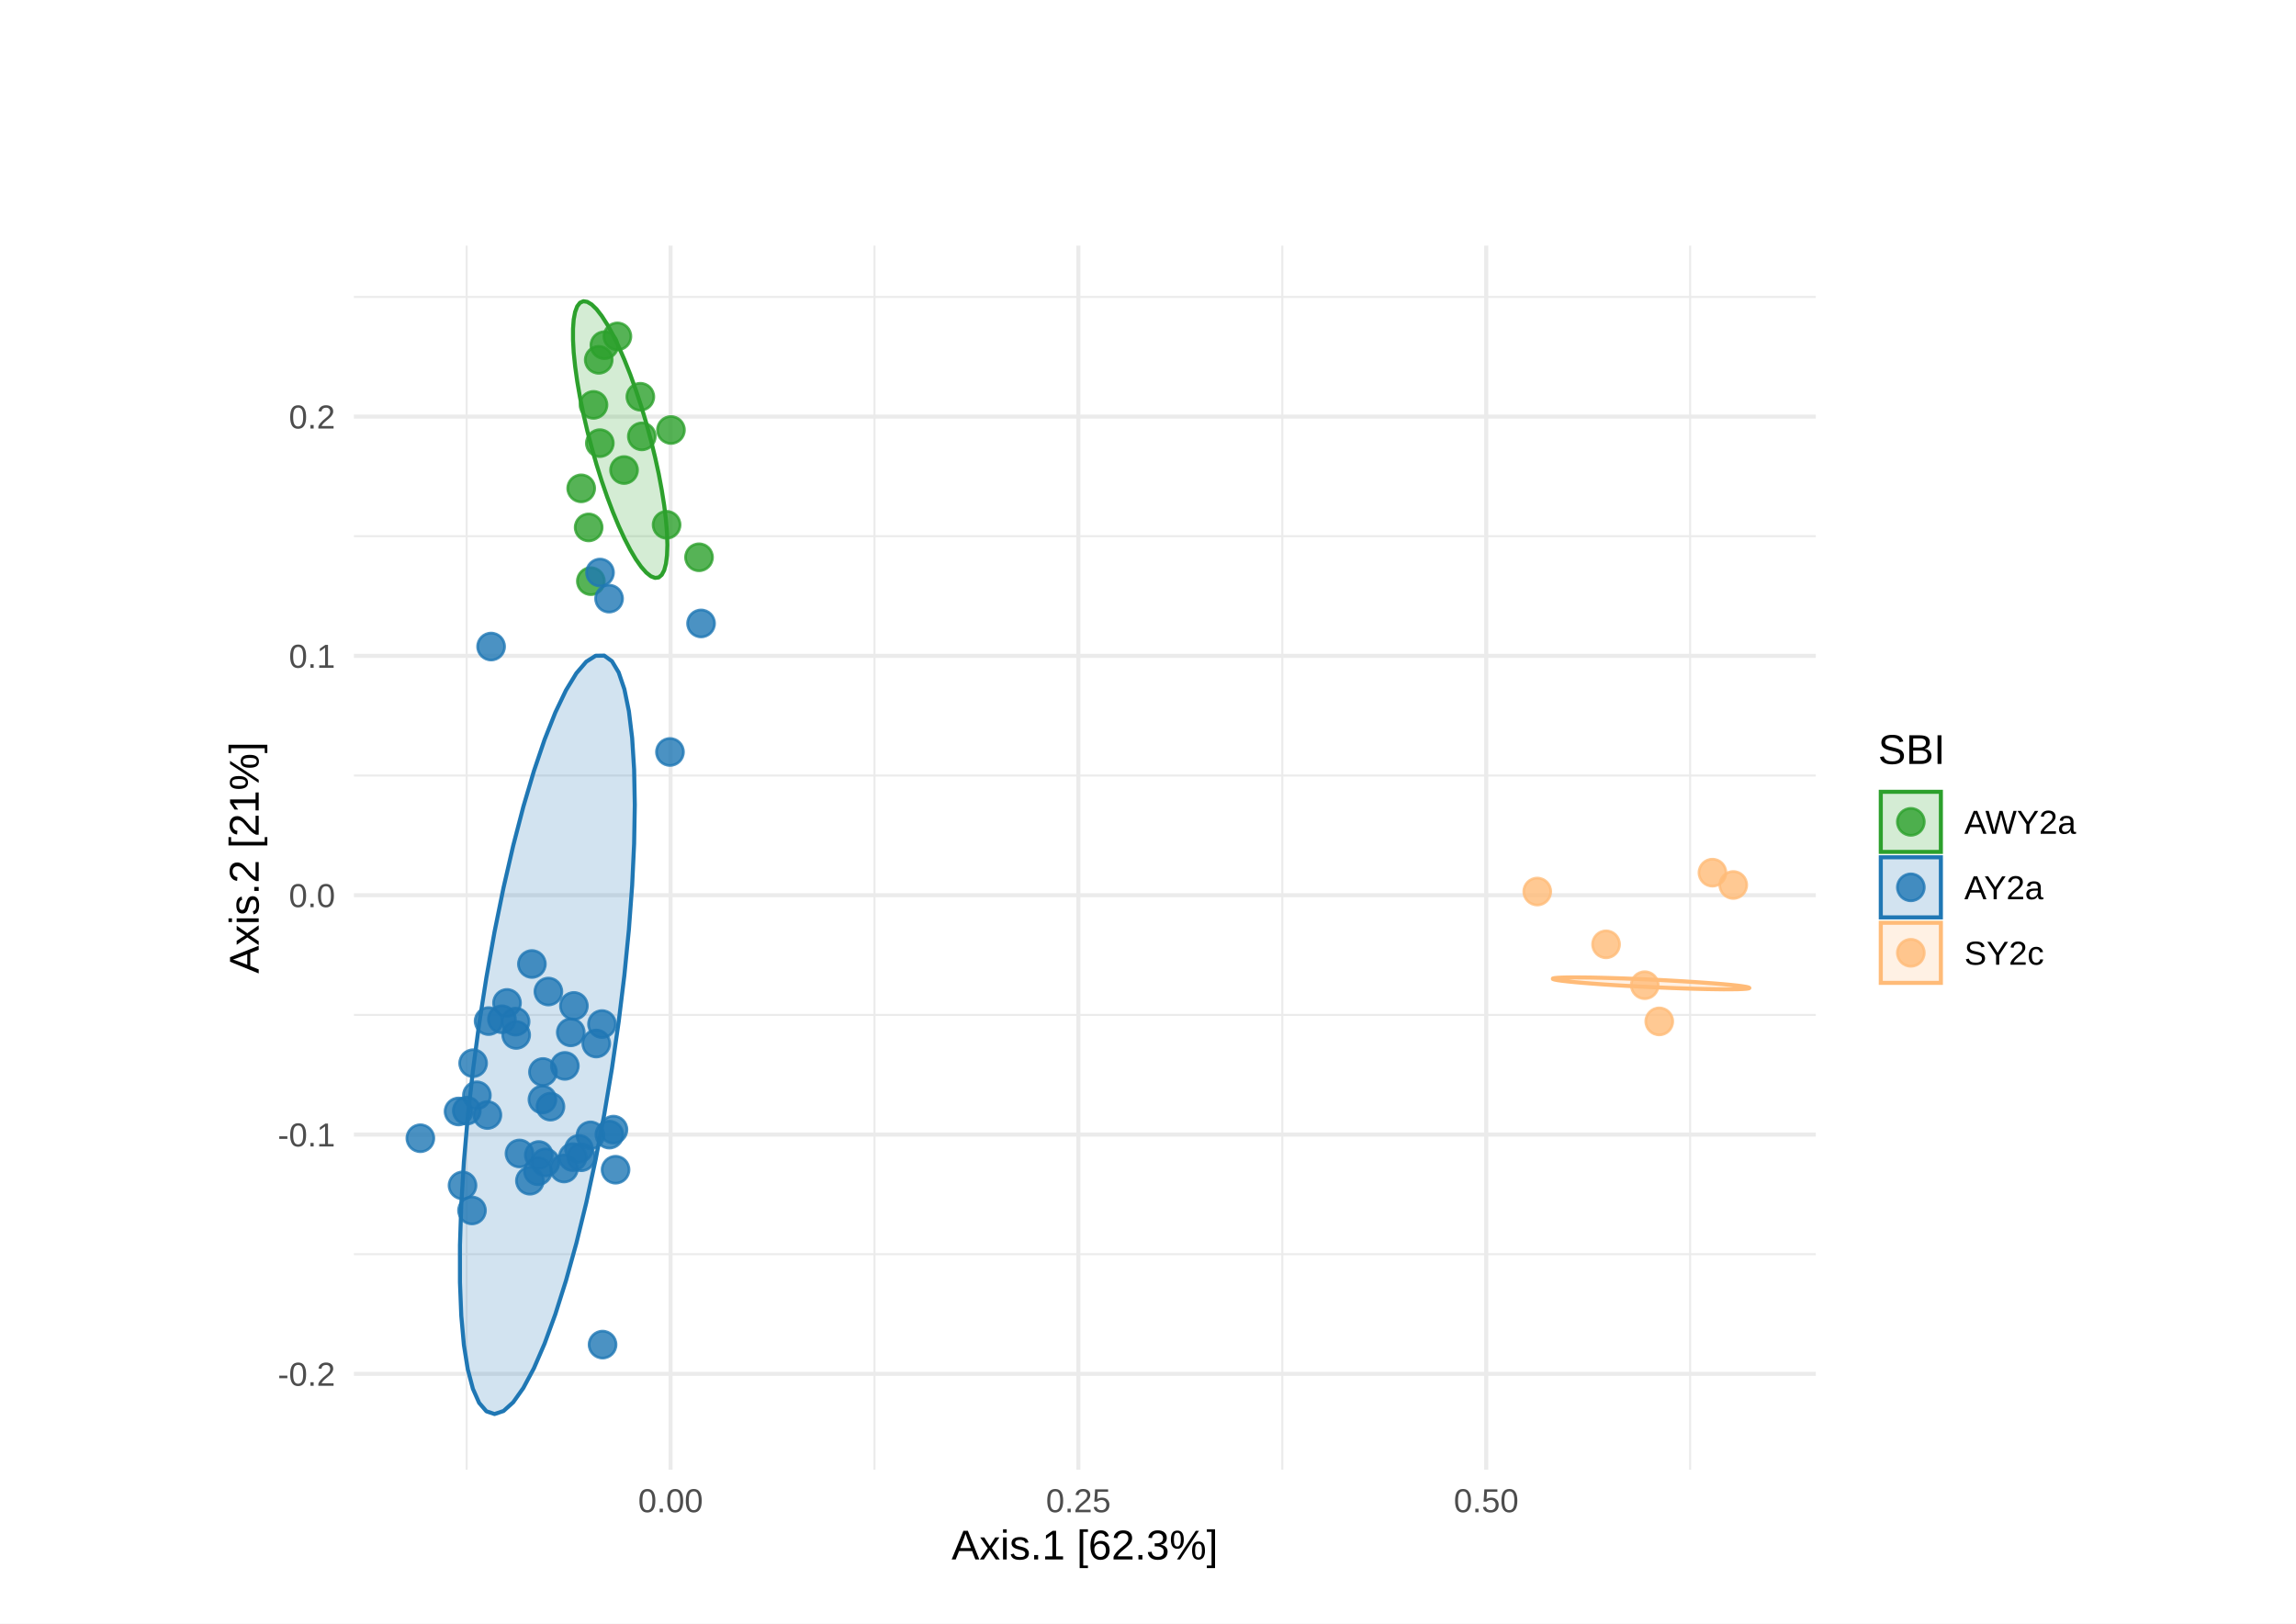
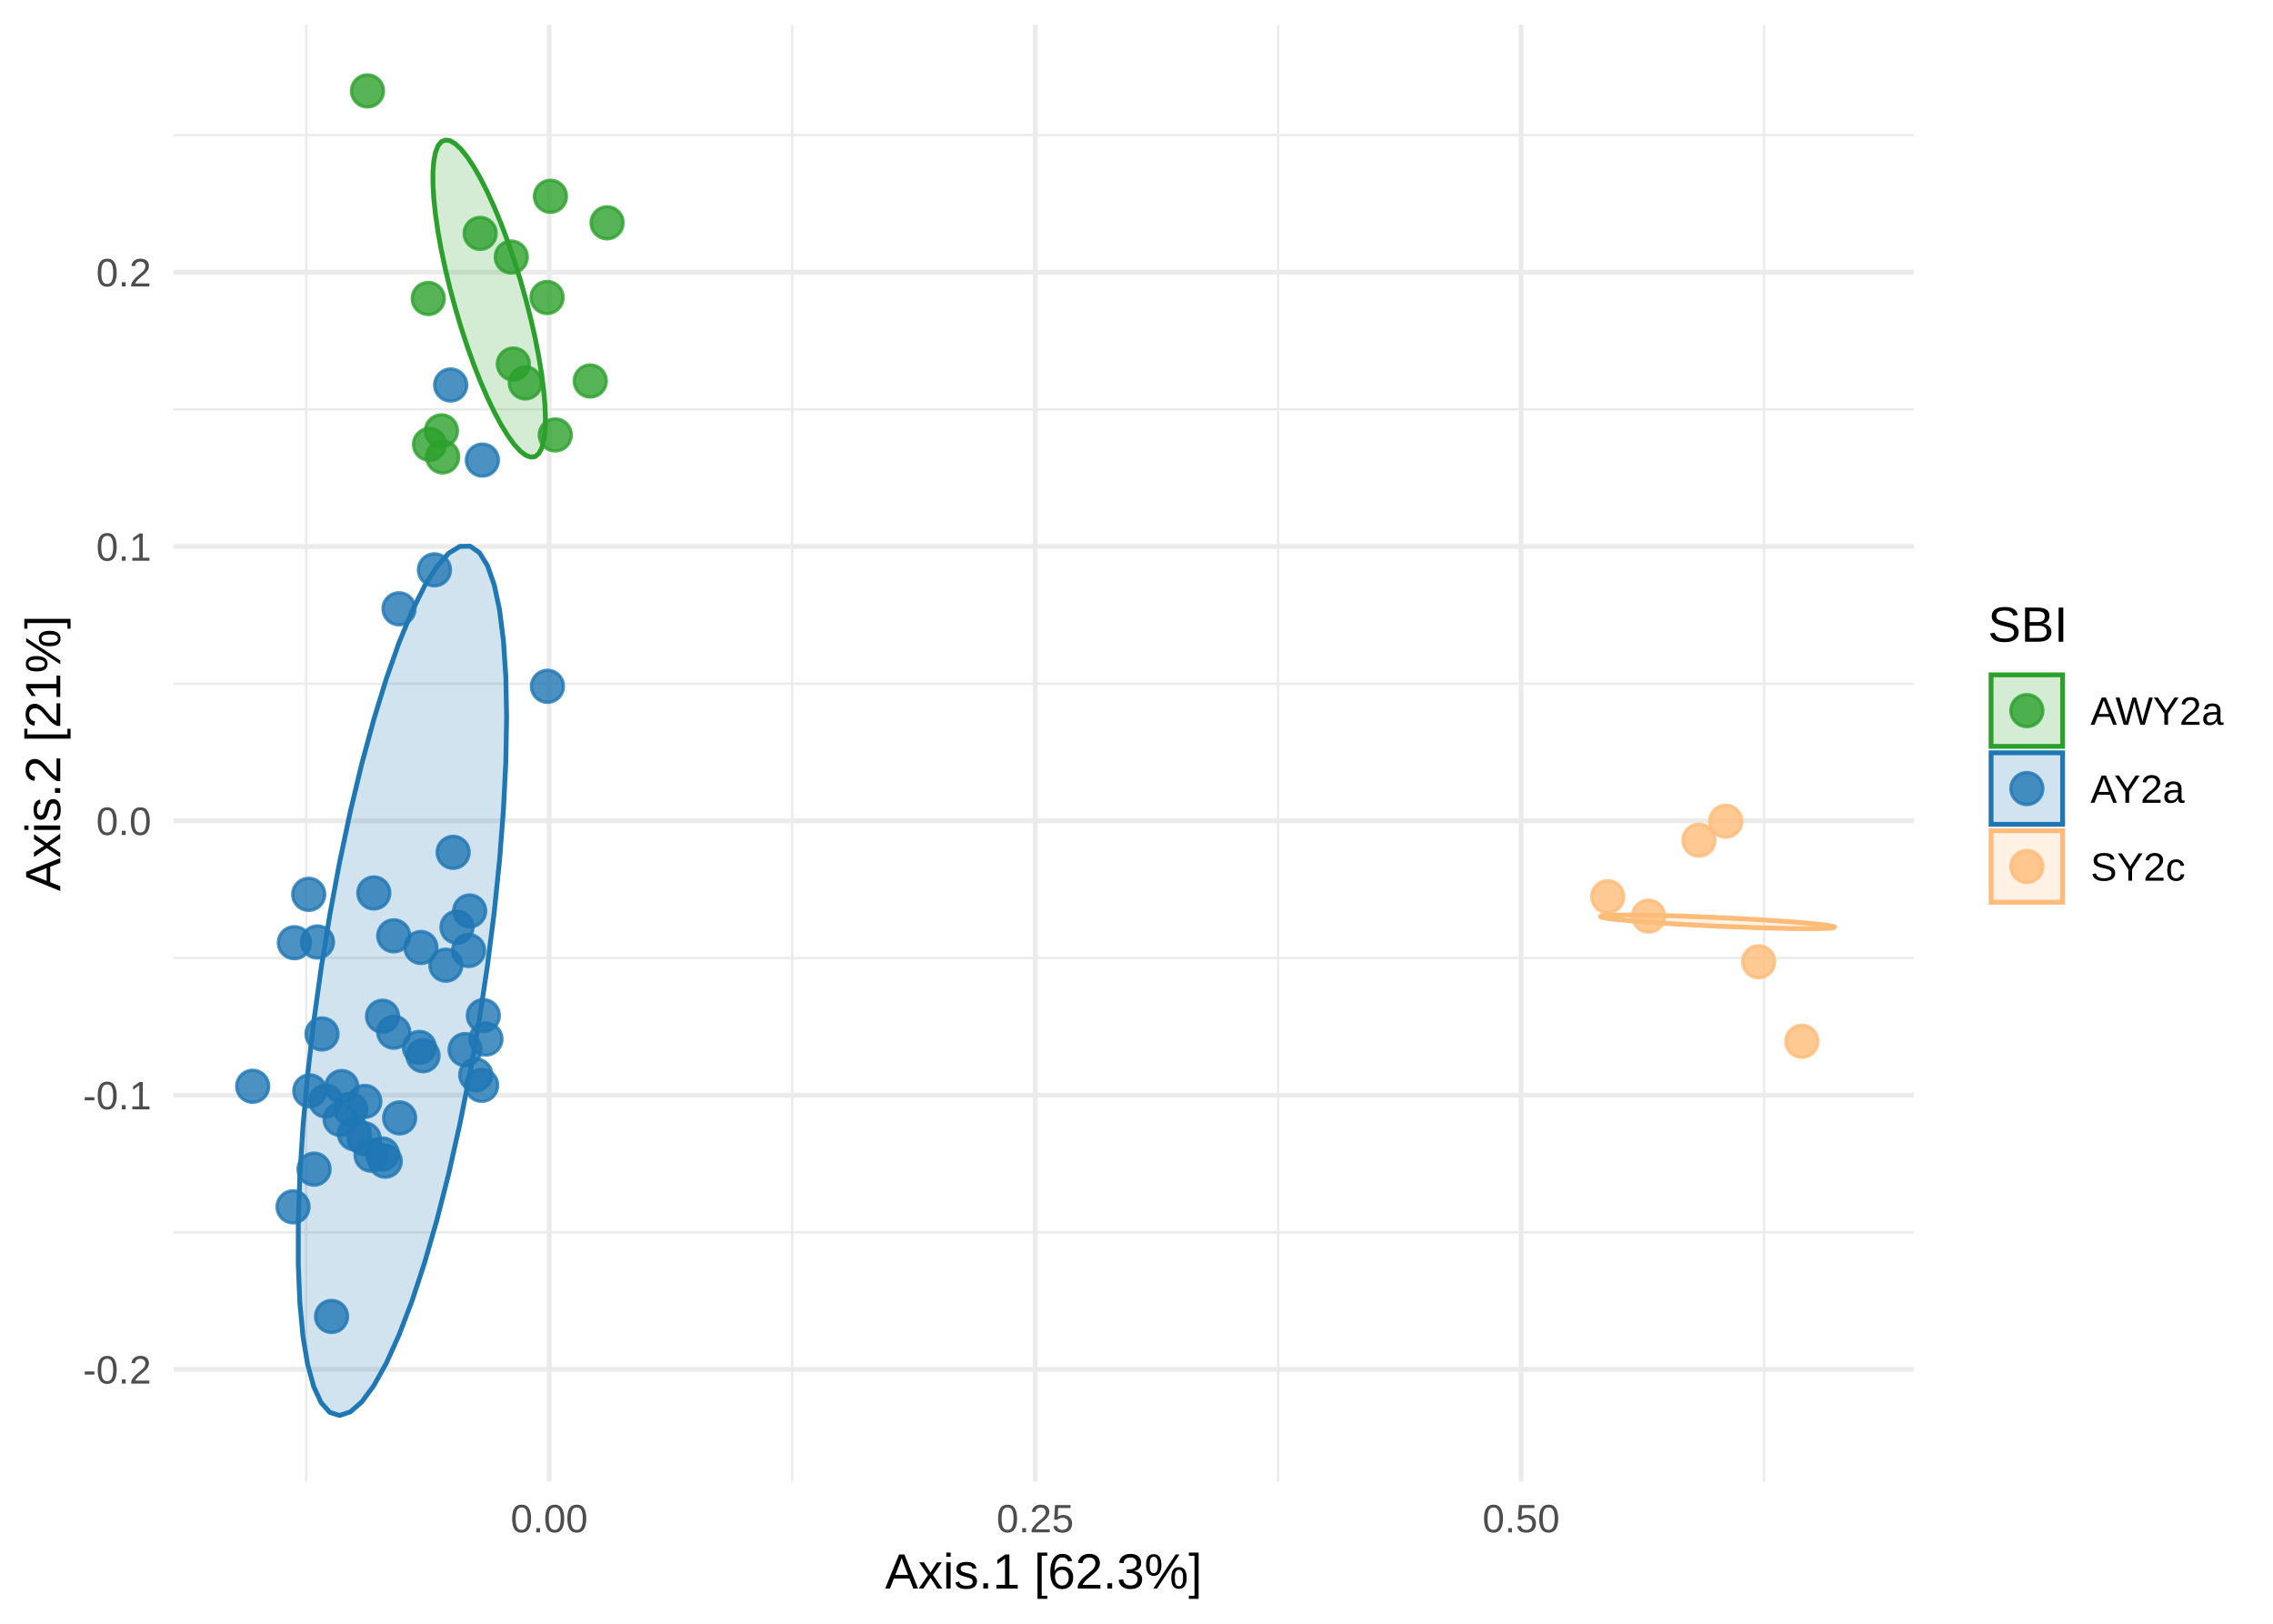
- <svg xmlns="http://www.w3.org/2000/svg" width="297mm" height="210mm" viewBox="0 0 841.89 595.276" version="1.1" id="svg232">
-   <defs id="defs236" />
-   <g class="svglite" id="g230">
-     <defs id="defs4">
-       <style type="text/css" id="style2">
+ <svg xmlns="http://www.w3.org/2000/svg" width="504.00pt" height="360.00pt" viewBox="0 0 504.00 360.00">
+   <g class="svglite">
+     <defs>
+       <style type="text/css">
    .svglite line, .svglite polyline, .svglite polygon, .svglite path, .svglite rect, .svglite circle {
      fill: none;
      stroke: #000000;
      stroke-linecap: round;
      stroke-linejoin: round;
      stroke-miterlimit: 10.00;
    }
    .svglite text {
      white-space: pre;
    }
    .svglite g.glyphgroup path {
      fill: inherit;
      stroke: none;
    }
  </style>
    </defs>
-     <rect width="100%" height="100%" style="fill:#ffffff;stroke:none" id="rect6" x="0" y="0" />
-     <defs id="defs11">
+     <rect width="100%" height="100%" style="stroke: none; fill: #FFFFFF;" />
+     <defs>
      <clipPath id="cpMC4wMHw1MDQuMDB8MC4wMHwzNjAuMDA=">
-         <rect x="0" y="0" width="504" height="360" id="rect8" />
+         <rect x="0.00" y="0.00" width="504.00" height="360.00" />
      </clipPath>
    </defs>
-     <g clip-path="url(#cpMC4wMHw1MDQuMDB8MC4wMHwzNjAuMDA=)" id="g15" transform="matrix(1.389264,0,0,1.389264,76.29574,82.42664)">
-       <rect x="0" y="0" width="504" height="360" style="fill:#ffffff;stroke:none;stroke-width:1.07" id="rect13" />
+     <g clip-path="url(#cpMC4wMHw1MDQuMDB8MC4wMHwzNjAuMDA=)">
+       <rect x="0.00" y="0.00" width="504.00" height="360.00" style="stroke-width: 1.07; stroke: none; fill: #FFFFFF;" />
    </g>
-     <defs id="defs20">
+     <defs>
      <clipPath id="cpMzguNDl8NDI0LjM0fDUuNDh8MzI4LjUw">
-         <rect x="38.49" y="5.48" width="385.86" height="323.02" id="rect17" />
+         <rect x="38.49" y="5.48" width="385.86" height="323.02" />
      </clipPath>
    </defs>
-     <g clip-path="url(#cpMzguNDl8NDI0LjM0fDUuNDh8MzI4LjUw)" id="g186" transform="matrix(1.389264,0,0,1.389264,76.29574,82.42664)">
-       <polyline points="38.49,271.64 424.34,271.64 " style="stroke:#ebebeb;stroke-width:0.53;stroke-linecap:butt" id="polyline22" />
-       <polyline points="38.49,208.49 424.34,208.49 " style="stroke:#ebebeb;stroke-width:0.53;stroke-linecap:butt" id="polyline24" />
-       <polyline points="38.49,145.33 424.34,145.33 " style="stroke:#ebebeb;stroke-width:0.53;stroke-linecap:butt" id="polyline26" />
-       <polyline points="38.49,82.18 424.34,82.18 " style="stroke:#ebebeb;stroke-width:0.53;stroke-linecap:butt" id="polyline28" />
-       <polyline points="38.49,19.02 424.34,19.02 " style="stroke:#ebebeb;stroke-width:0.53;stroke-linecap:butt" id="polyline30" />
-       <polyline points="68.25,328.50 68.25,5.48 " style="stroke:#ebebeb;stroke-width:0.53;stroke-linecap:butt" id="polyline32" />
-       <polyline points="175.89,328.50 175.89,5.48 " style="stroke:#ebebeb;stroke-width:0.53;stroke-linecap:butt" id="polyline34" />
-       <polyline points="283.53,328.50 283.53,5.48 " style="stroke:#ebebeb;stroke-width:0.53;stroke-linecap:butt" id="polyline36" />
-       <polyline points="391.17,328.50 391.17,5.48 " style="stroke:#ebebeb;stroke-width:0.53;stroke-linecap:butt" id="polyline38" />
-       <polyline points="38.49,303.22 424.34,303.22 " style="stroke:#ebebeb;stroke-width:1.07;stroke-linecap:butt" id="polyline40" />
-       <polyline points="38.49,240.07 424.34,240.07 " style="stroke:#ebebeb;stroke-width:1.07;stroke-linecap:butt" id="polyline42" />
-       <polyline points="38.49,176.91 424.34,176.91 " style="stroke:#ebebeb;stroke-width:1.07;stroke-linecap:butt" id="polyline44" />
-       <polyline points="38.49,113.75 424.34,113.75 " style="stroke:#ebebeb;stroke-width:1.07;stroke-linecap:butt" id="polyline46" />
-       <polyline points="38.49,50.60 424.34,50.60 " style="stroke:#ebebeb;stroke-width:1.07;stroke-linecap:butt" id="polyline48" />
-       <polyline points="122.07,328.50 122.07,5.48 " style="stroke:#ebebeb;stroke-width:1.07;stroke-linecap:butt" id="polyline50" />
-       <polyline points="229.71,328.50 229.71,5.48 " style="stroke:#ebebeb;stroke-width:1.07;stroke-linecap:butt" id="polyline52" />
-       <polyline points="337.35,328.50 337.35,5.48 " style="stroke:#ebebeb;stroke-width:1.07;stroke-linecap:butt" id="polyline54" />
-       <circle cx="121.02" cy="79.16" r="3.56" style="fill:#2ca02c;fill-opacity:0.8;stroke:#2ca02c;stroke-width:0.71;stroke-opacity:0.8" id="circle56" />
-       <circle cx="78.9" cy="205.33" r="3.56" style="fill:#1f77b4;fill-opacity:0.8;stroke:#1f77b4;stroke-width:0.71;stroke-opacity:0.8" id="circle58" />
-       <circle cx="68.29" cy="233.76" r="3.56" style="fill:#1f77b4;fill-opacity:0.8;stroke:#1f77b4;stroke-width:0.71;stroke-opacity:0.8" id="circle60" />
-       <circle cx="93.95" cy="249.03" r="3.56" style="fill:#1f77b4;fill-opacity:0.8;stroke:#1f77b4;stroke-width:0.71;stroke-opacity:0.8" id="circle62" />
-       <circle cx="85.47" cy="195.06" r="3.56" style="fill:#1f77b4;fill-opacity:0.8;stroke:#1f77b4;stroke-width:0.71;stroke-opacity:0.8" id="circle64" />
-       <circle cx="89.05" cy="247.43" r="3.56" style="fill:#1f77b4;fill-opacity:0.8;stroke:#1f77b4;stroke-width:0.71;stroke-opacity:0.8" id="circle66" />
-       <circle cx="129.58" cy="87.73" r="3.56" style="fill:#2ca02c;fill-opacity:0.8;stroke:#2ca02c;stroke-width:0.71;stroke-opacity:0.8" id="circle68" />
-       <circle cx="81.17" cy="210.27" r="3.56" style="fill:#1f77b4;fill-opacity:0.8;stroke:#1f77b4;stroke-width:0.71;stroke-opacity:0.8" id="circle70" />
-       <circle cx="82.19" cy="245.06" r="3.56" style="fill:#1f77b4;fill-opacity:0.8;stroke:#1f77b4;stroke-width:0.71;stroke-opacity:0.8" id="circle72" />
-       <circle cx="94.17" cy="221.95" r="3.56" style="fill:#1f77b4;fill-opacity:0.8;stroke:#1f77b4;stroke-width:0.71;stroke-opacity:0.8" id="circle74" />
-       <circle cx="114.09" cy="45.37" r="3.56" style="fill:#2ca02c;fill-opacity:0.8;stroke:#2ca02c;stroke-width:0.71;stroke-opacity:0.8" id="circle76" />
-       <circle cx="103.11" cy="35.63" r="3.56" style="fill:#2ca02c;fill-opacity:0.8;stroke:#2ca02c;stroke-width:0.71;stroke-opacity:0.8" id="circle78" />
-       <circle cx="109.79" cy="64.71" r="3.56" style="fill:#2ca02c;fill-opacity:0.8;stroke:#2ca02c;stroke-width:0.71;stroke-opacity:0.8" id="circle80" />
-       <circle cx="104.6" cy="31.76" r="3.56" style="fill:#2ca02c;fill-opacity:0.8;stroke:#2ca02c;stroke-width:0.71;stroke-opacity:0.8" id="circle82" />
-       <circle cx="103.4" cy="57.61" r="3.56" style="fill:#2ca02c;fill-opacity:0.8;stroke:#2ca02c;stroke-width:0.71;stroke-opacity:0.8" id="circle84" />
-       <circle cx="101.73" cy="47.51" r="3.56" style="fill:#2ca02c;fill-opacity:0.8;stroke:#2ca02c;stroke-width:0.71;stroke-opacity:0.8" id="circle86" />
-       <circle cx="98.48" cy="69.54" r="3.56" style="fill:#2ca02c;fill-opacity:0.8;stroke:#2ca02c;stroke-width:0.71;stroke-opacity:0.8" id="circle88" />
-       <circle cx="108.04" cy="29.44" r="3.56" style="fill:#2ca02c;fill-opacity:0.8;stroke:#2ca02c;stroke-width:0.71;stroke-opacity:0.8" id="circle90" />
-       <circle cx="73.73" cy="234.92" r="3.56" style="fill:#1f77b4;fill-opacity:0.8;stroke:#1f77b4;stroke-width:0.71;stroke-opacity:0.8" id="circle92" />
-       <circle cx="101.03" cy="94.03" r="3.56" style="fill:#2ca02c;fill-opacity:0.8;stroke:#2ca02c;stroke-width:0.71;stroke-opacity:0.8" id="circle94" />
-       <circle cx="81.32" cy="213.79" r="3.56" style="fill:#1f77b4;fill-opacity:0.8;stroke:#1f77b4;stroke-width:0.71;stroke-opacity:0.8" id="circle96" />
-       <circle cx="100.92" cy="240.28" r="3.56" style="fill:#1f77b4;fill-opacity:0.8;stroke:#1f77b4;stroke-width:0.71;stroke-opacity:0.8" id="circle98" />
-       <circle cx="66.11" cy="233.98" r="3.56" style="fill:#1f77b4;fill-opacity:0.8;stroke:#1f77b4;stroke-width:0.71;stroke-opacity:0.8" id="circle100" />
-       <circle cx="56.03" cy="241.04" r="3.56" style="fill:#1f77b4;fill-opacity:0.8;stroke:#1f77b4;stroke-width:0.71;stroke-opacity:0.8" id="circle102" />
-       <circle cx="97.88" cy="243.83" r="3.56" style="fill:#1f77b4;fill-opacity:0.8;stroke:#1f77b4;stroke-width:0.71;stroke-opacity:0.8" id="circle104" />
-       <circle cx="96.56" cy="206.12" r="3.56" style="fill:#1f77b4;fill-opacity:0.8;stroke:#1f77b4;stroke-width:0.71;stroke-opacity:0.8" id="circle106" />
-       <circle cx="107.55" cy="249.35" r="3.56" style="fill:#1f77b4;fill-opacity:0.8;stroke:#1f77b4;stroke-width:0.71;stroke-opacity:0.8" id="circle108" />
-       <circle cx="102.46" cy="216.05" r="3.56" style="fill:#1f77b4;fill-opacity:0.8;stroke:#1f77b4;stroke-width:0.71;stroke-opacity:0.8" id="circle110" />
-       <circle cx="74.04" cy="210.13" r="3.56" style="fill:#1f77b4;fill-opacity:0.8;stroke:#1f77b4;stroke-width:0.71;stroke-opacity:0.8" id="circle112" />
-       <circle cx="100.45" cy="79.85" r="3.56" style="fill:#2ca02c;fill-opacity:0.8;stroke:#2ca02c;stroke-width:0.71;stroke-opacity:0.8" id="circle114" />
-       <circle cx="95.73" cy="213.1" r="3.56" style="fill:#1f77b4;fill-opacity:0.8;stroke:#1f77b4;stroke-width:0.71;stroke-opacity:0.8" id="circle116" />
-       <circle cx="107" cy="238.77" r="3.56" style="fill:#1f77b4;fill-opacity:0.8;stroke:#1f77b4;stroke-width:0.71;stroke-opacity:0.8" id="circle118" />
-       <circle cx="88.25" cy="230.82" r="3.56" style="fill:#1f77b4;fill-opacity:0.8;stroke:#1f77b4;stroke-width:0.71;stroke-opacity:0.8" id="circle120" />
-       <circle cx="105.92" cy="240.09" r="3.56" style="fill:#1f77b4;fill-opacity:0.8;stroke:#1f77b4;stroke-width:0.71;stroke-opacity:0.8" id="circle122" />
-       <circle cx="96.26" cy="246.02" r="3.56" style="fill:#1f77b4;fill-opacity:0.8;stroke:#1f77b4;stroke-width:0.71;stroke-opacity:0.8" id="circle124" />
-       <circle cx="89.82" cy="202.33" r="3.56" style="fill:#1f77b4;fill-opacity:0.8;stroke:#1f77b4;stroke-width:0.71;stroke-opacity:0.8" id="circle126" />
-       <circle cx="104.12" cy="295.5" r="3.56" style="fill:#1f77b4;fill-opacity:0.8;stroke:#1f77b4;stroke-width:0.71;stroke-opacity:0.8" id="circle128" />
-       <circle cx="122.17" cy="54.14" r="3.56" style="fill:#2ca02c;fill-opacity:0.8;stroke:#2ca02c;stroke-width:0.71;stroke-opacity:0.8" id="circle130" />
-       <circle cx="121.91" cy="139.11" r="3.56" style="fill:#1f77b4;fill-opacity:0.8;stroke:#1f77b4;stroke-width:0.71;stroke-opacity:0.8" id="circle132" />
-       <circle cx="74.7" cy="111.29" r="3.56" style="fill:#1f77b4;fill-opacity:0.8;stroke:#1f77b4;stroke-width:0.71;stroke-opacity:0.8" id="circle134" />
-       <circle cx="130.12" cy="105.19" r="3.56" style="fill:#1f77b4;fill-opacity:0.8;stroke:#1f77b4;stroke-width:0.71;stroke-opacity:0.8" id="circle136" />
-       <circle cx="103.45" cy="91.76" r="3.56" style="fill:#1f77b4;fill-opacity:0.8;stroke:#1f77b4;stroke-width:0.71;stroke-opacity:0.8" id="circle138" />
-       <circle cx="383.02" cy="210.21" r="3.56" style="fill:#ffbb78;fill-opacity:0.8;stroke:#ffbb78;stroke-width:0.71;stroke-opacity:0.8" id="circle140" />
-       <circle cx="105.84" cy="98.64" r="3.56" style="fill:#1f77b4;fill-opacity:0.8;stroke:#1f77b4;stroke-width:0.71;stroke-opacity:0.8" id="circle142" />
-       <circle cx="103.97" cy="210.91" r="3.56" style="fill:#1f77b4;fill-opacity:0.8;stroke:#1f77b4;stroke-width:0.71;stroke-opacity:0.8" id="circle144" />
-       <circle cx="350.82" cy="175.94" r="3.56" style="fill:#ffbb78;fill-opacity:0.8;stroke:#ffbb78;stroke-width:0.71;stroke-opacity:0.8" id="circle146" />
-       <circle cx="379.19" cy="200.65" r="3.56" style="fill:#ffbb78;fill-opacity:0.8;stroke:#ffbb78;stroke-width:0.71;stroke-opacity:0.8" id="circle148" />
-       <circle cx="368.98" cy="189.87" r="3.56" style="fill:#ffbb78;fill-opacity:0.8;stroke:#ffbb78;stroke-width:0.71;stroke-opacity:0.8" id="circle150" />
-       <circle cx="397.06" cy="170.96" r="3.56" style="fill:#ffbb78;fill-opacity:0.8;stroke:#ffbb78;stroke-width:0.71;stroke-opacity:0.8" id="circle152" />
-       <circle cx="402.55" cy="174.21" r="3.56" style="fill:#ffbb78;fill-opacity:0.8;stroke:#ffbb78;stroke-width:0.71;stroke-opacity:0.8" id="circle154" />
-       <circle cx="88.39" cy="223.56" r="3.56" style="fill:#1f77b4;fill-opacity:0.8;stroke:#1f77b4;stroke-width:0.71;stroke-opacity:0.8" id="circle156" />
-       <circle cx="87.29" cy="245.46" r="3.56" style="fill:#1f77b4;fill-opacity:0.8;stroke:#1f77b4;stroke-width:0.71;stroke-opacity:0.8" id="circle158" />
-       <circle cx="98.5" cy="246.06" r="3.56" style="fill:#1f77b4;fill-opacity:0.8;stroke:#1f77b4;stroke-width:0.71;stroke-opacity:0.8" id="circle160" />
-       <circle cx="87.07" cy="249.75" r="3.56" style="fill:#1f77b4;fill-opacity:0.8;stroke:#1f77b4;stroke-width:0.71;stroke-opacity:0.8" id="circle162" />
-       <circle cx="70.95" cy="229.71" r="3.56" style="fill:#1f77b4;fill-opacity:0.8;stroke:#1f77b4;stroke-width:0.71;stroke-opacity:0.8" id="circle164" />
-       <circle cx="77.56" cy="209.65" r="3.56" style="fill:#1f77b4;fill-opacity:0.8;stroke:#1f77b4;stroke-width:0.71;stroke-opacity:0.8" id="circle166" />
-       <circle cx="84.94" cy="252.26" r="3.56" style="fill:#1f77b4;fill-opacity:0.8;stroke:#1f77b4;stroke-width:0.71;stroke-opacity:0.8" id="circle168" />
-       <circle cx="69.66" cy="260.1" r="3.56" style="fill:#1f77b4;fill-opacity:0.8;stroke:#1f77b4;stroke-width:0.71;stroke-opacity:0.8" id="circle170" />
-       <circle cx="69.96" cy="221.24" r="3.56" style="fill:#1f77b4;fill-opacity:0.8;stroke:#1f77b4;stroke-width:0.71;stroke-opacity:0.8" id="circle172" />
-       <circle cx="67.16" cy="253.49" r="3.56" style="fill:#1f77b4;fill-opacity:0.8;stroke:#1f77b4;stroke-width:0.71;stroke-opacity:0.8" id="circle174" />
-       <circle cx="114.48" cy="55.83" r="3.56" style="fill:#2ca02c;fill-opacity:0.8;stroke:#2ca02c;stroke-width:0.71;stroke-opacity:0.8" id="circle176" />
-       <circle cx="90.37" cy="232.71" r="3.56" style="fill:#1f77b4;fill-opacity:0.8;stroke:#1f77b4;stroke-width:0.71;stroke-opacity:0.8" id="circle178" />
-       <polygon points="117.97,61.27 116.87,56.79 115.65,52.3 114.32,47.87 112.9,43.59 111.43,39.49 109.91,35.66 108.38,32.15 106.85,29.01 105.35,26.29 103.9,24.03 102.53,22.26 101.25,21.02 100.08,20.32 99.05,20.16 98.16,20.56 97.43,21.51 96.88,22.99 96.5,24.98 96.32,27.46 96.32,30.37 96.5,33.68 96.88,37.35 97.43,41.3 98.16,45.49 99.05,49.85 100.08,54.31 101.25,58.8 102.53,63.27 103.9,67.63 105.35,71.83 106.85,75.8 108.38,79.48 109.91,82.81 111.43,85.75 112.9,88.24 114.32,90.26 115.65,91.77 116.87,92.74 117.97,93.17 118.94,93.05 119.74,92.37 120.39,91.16 120.85,89.42 121.13,87.18 121.23,84.48 121.13,81.36 120.85,77.87 120.39,74.05 119.74,69.97 118.94,65.69 " style="fill:#2ca02c;fill-opacity:0.2;stroke:#2ca02c;stroke-width:1.07;stroke-linecap:butt" id="polygon180" />
-       <polygon points="106.6,115.16 104.56,113.68 102.29,113.72 99.83,115.27 97.21,118.32 94.47,122.81 91.66,128.67 88.82,135.83 85.99,144.17 83.21,153.55 80.53,163.85 77.98,174.91 75.61,186.55 73.46,198.61 71.54,210.89 69.9,223.21 68.55,235.39 67.52,247.24 66.83,258.58 66.48,269.24 66.48,279.06 66.83,287.89 67.52,295.59 68.55,302.05 69.9,307.17 71.54,310.87 73.46,313.1 75.61,313.82 77.98,313.02 80.53,310.72 83.21,306.95 85.99,301.76 88.82,295.23 91.66,287.47 94.47,278.6 97.21,268.73 99.83,258.03 102.29,246.66 104.56,234.79 106.6,222.6 108.38,210.27 109.88,198 111.07,185.96 111.93,174.34 112.45,163.32 112.63,153.06 112.45,143.72 111.93,135.44 111.07,128.35 109.88,122.55 108.38,118.13 " style="fill:#1f77b4;fill-opacity:0.2;stroke:#1f77b4;stroke-width:1.07;stroke-linecap:butt" id="polygon182" />
-       <polygon points="400.03,200.4 397.74,200.21 395.19,200.02 392.42,199.83 389.48,199.64 386.4,199.46 383.25,199.29 380.05,199.14 376.87,199 373.75,198.88 370.74,198.78 367.88,198.7 365.21,198.64 362.79,198.61 360.63,198.6 358.79,198.61 357.28,198.65 356.12,198.71 355.34,198.79 354.95,198.89 354.95,199.01 355.34,199.15 356.12,199.31 357.28,199.48 358.79,199.65 360.63,199.84 362.79,200.03 365.21,200.22 367.88,200.42 370.74,200.61 373.75,200.79 376.87,200.96 380.05,201.12 383.25,201.27 386.4,201.4 389.48,201.51 392.42,201.6 395.19,201.67 397.74,201.71 400.03,201.74 402.03,201.73 403.72,201.71 405.05,201.66 406.02,201.59 406.61,201.5 406.8,201.39 406.61,201.26 406.02,201.11 405.05,200.95 403.72,200.77 402.03,200.59 " style="fill:#ffbb78;fill-opacity:0.2;stroke:#ffbb78;stroke-width:1.07;stroke-linecap:butt" id="polygon184" />
+     <g clip-path="url(#cpMzguNDl8NDI0LjM0fDUuNDh8MzI4LjUw)">
+       <polyline points="38.49,273.21 424.34,273.21 " style="stroke-width: 0.53; stroke: #EBEBEB; stroke-linecap: butt;" />
+       <polyline points="38.49,212.39 424.34,212.39 " style="stroke-width: 0.53; stroke: #EBEBEB; stroke-linecap: butt;" />
+       <polyline points="38.49,151.58 424.34,151.58 " style="stroke-width: 0.53; stroke: #EBEBEB; stroke-linecap: butt;" />
+       <polyline points="38.49,90.76 424.34,90.76 " style="stroke-width: 0.53; stroke: #EBEBEB; stroke-linecap: butt;" />
+       <polyline points="38.49,29.95 424.34,29.95 " style="stroke-width: 0.53; stroke: #EBEBEB; stroke-linecap: butt;" />
+       <polyline points="67.90,328.50 67.90,5.48 " style="stroke-width: 0.53; stroke: #EBEBEB; stroke-linecap: butt;" />
+       <polyline points="175.65,328.50 175.65,5.48 " style="stroke-width: 0.53; stroke: #EBEBEB; stroke-linecap: butt;" />
+       <polyline points="283.40,328.50 283.40,5.48 " style="stroke-width: 0.53; stroke: #EBEBEB; stroke-linecap: butt;" />
+       <polyline points="391.15,328.50 391.15,5.48 " style="stroke-width: 0.53; stroke: #EBEBEB; stroke-linecap: butt;" />
+       <polyline points="38.49,303.61 424.34,303.61 " style="stroke-width: 1.07; stroke: #EBEBEB; stroke-linecap: butt;" />
+       <polyline points="38.49,242.80 424.34,242.80 " style="stroke-width: 1.07; stroke: #EBEBEB; stroke-linecap: butt;" />
+       <polyline points="38.49,181.98 424.34,181.98 " style="stroke-width: 1.07; stroke: #EBEBEB; stroke-linecap: butt;" />
+       <polyline points="38.49,121.17 424.34,121.17 " style="stroke-width: 1.07; stroke: #EBEBEB; stroke-linecap: butt;" />
+       <polyline points="38.49,60.35 424.34,60.35 " style="stroke-width: 1.07; stroke: #EBEBEB; stroke-linecap: butt;" />
+       <polyline points="121.78,328.50 121.78,5.48 " style="stroke-width: 1.07; stroke: #EBEBEB; stroke-linecap: butt;" />
+       <polyline points="229.53,328.50 229.53,5.48 " style="stroke-width: 1.07; stroke: #EBEBEB; stroke-linecap: butt;" />
+       <polyline points="337.28,328.50 337.28,5.48 " style="stroke-width: 1.07; stroke: #EBEBEB; stroke-linecap: butt;" />
+       <circle cx="116.48" cy="84.90" r="3.56" style="stroke-width: 0.71; stroke: #2CA02C; stroke-opacity: 0.80; fill: #2CA02C; fill-opacity: 0.80;" />
+       <circle cx="106.80" cy="240.63" r="3.56" style="stroke-width: 0.71; stroke: #1F77B4; stroke-opacity: 0.80; fill: #1F77B4; fill-opacity: 0.80;" />
+       <circle cx="107.75" cy="230.37" r="3.56" style="stroke-width: 0.71; stroke: #1F77B4; stroke-opacity: 0.80; fill: #1F77B4; fill-opacity: 0.80;" />
+       <circle cx="87.31" cy="207.48" r="3.56" style="stroke-width: 0.71; stroke: #1F77B4; stroke-opacity: 0.80; fill: #1F77B4; fill-opacity: 0.80;" />
+       <circle cx="87.31" cy="228.85" r="3.56" style="stroke-width: 0.71; stroke: #1F77B4; stroke-opacity: 0.80; fill: #1F77B4; fill-opacity: 0.80;" />
+       <circle cx="84.82" cy="225.31" r="3.56" style="stroke-width: 0.71; stroke: #1F77B4; stroke-opacity: 0.80; fill: #1F77B4; fill-opacity: 0.80;" />
+       <circle cx="130.88" cy="84.47" r="3.56" style="stroke-width: 0.71; stroke: #2CA02C; stroke-opacity: 0.80; fill: #2CA02C; fill-opacity: 0.80;" />
+       <circle cx="75.41" cy="248.18" r="3.56" style="stroke-width: 0.71; stroke: #1F77B4; stroke-opacity: 0.80; fill: #1F77B4; fill-opacity: 0.80;" />
+       <circle cx="68.69" cy="241.85" r="3.56" style="stroke-width: 0.71; stroke: #1F77B4; stroke-opacity: 0.80; fill: #1F77B4; fill-opacity: 0.80;" />
+       <circle cx="65.27" cy="209.01" r="3.56" style="stroke-width: 0.71; stroke: #1F77B4; stroke-opacity: 0.80; fill: #1F77B4; fill-opacity: 0.80;" />
+       <circle cx="121.30" cy="65.96" r="3.56" style="stroke-width: 0.71; stroke: #2CA02C; stroke-opacity: 0.80; fill: #2CA02C; fill-opacity: 0.80;" />
+       <circle cx="81.48" cy="20.16" r="3.56" style="stroke-width: 0.71; stroke: #2CA02C; stroke-opacity: 0.80; fill: #2CA02C; fill-opacity: 0.80;" />
+       <circle cx="97.88" cy="95.52" r="3.56" style="stroke-width: 0.71; stroke: #2CA02C; stroke-opacity: 0.80; fill: #2CA02C; fill-opacity: 0.80;" />
+       <circle cx="122.05" cy="43.52" r="3.56" style="stroke-width: 0.71; stroke: #2CA02C; stroke-opacity: 0.80; fill: #2CA02C; fill-opacity: 0.80;" />
+       <circle cx="98.15" cy="101.30" r="3.56" style="stroke-width: 0.71; stroke: #2CA02C; stroke-opacity: 0.80; fill: #2CA02C; fill-opacity: 0.80;" />
+       <circle cx="123.12" cy="96.43" r="3.56" style="stroke-width: 0.71; stroke: #2CA02C; stroke-opacity: 0.80; fill: #2CA02C; fill-opacity: 0.80;" />
+       <circle cx="94.96" cy="66.18" r="3.56" style="stroke-width: 0.71; stroke: #2CA02C; stroke-opacity: 0.80; fill: #2CA02C; fill-opacity: 0.80;" />
+       <circle cx="106.47" cy="51.75" r="3.56" style="stroke-width: 0.71; stroke: #2CA02C; stroke-opacity: 0.80; fill: #2CA02C; fill-opacity: 0.80;" />
+       <circle cx="93.00" cy="232.22" r="3.56" style="stroke-width: 0.71; stroke: #1F77B4; stroke-opacity: 0.80; fill: #1F77B4; fill-opacity: 0.80;" />
+       <circle cx="95.24" cy="98.52" r="3.56" style="stroke-width: 0.71; stroke: #2CA02C; stroke-opacity: 0.80; fill: #2CA02C; fill-opacity: 0.80;" />
+       <circle cx="82.89" cy="197.98" r="3.56" style="stroke-width: 0.71; stroke: #1F77B4; stroke-opacity: 0.80; fill: #1F77B4; fill-opacity: 0.80;" />
+       <circle cx="84.80" cy="255.85" r="3.56" style="stroke-width: 0.71; stroke: #1F77B4; stroke-opacity: 0.80; fill: #1F77B4; fill-opacity: 0.80;" />
+       <circle cx="64.98" cy="267.57" r="3.56" style="stroke-width: 0.71; stroke: #1F77B4; stroke-opacity: 0.80; fill: #1F77B4; fill-opacity: 0.80;" />
+       <circle cx="56.03" cy="240.84" r="3.56" style="stroke-width: 0.71; stroke: #1F77B4; stroke-opacity: 0.80; fill: #1F77B4; fill-opacity: 0.80;" />
+       <circle cx="68.45" cy="198.29" r="3.56" style="stroke-width: 0.71; stroke: #1F77B4; stroke-opacity: 0.80; fill: #1F77B4; fill-opacity: 0.80;" />
+       <circle cx="69.64" cy="259.21" r="3.56" style="stroke-width: 0.71; stroke: #1F77B4; stroke-opacity: 0.80; fill: #1F77B4; fill-opacity: 0.80;" />
+       <circle cx="107.17" cy="225.17" r="3.56" style="stroke-width: 0.71; stroke: #1F77B4; stroke-opacity: 0.80; fill: #1F77B4; fill-opacity: 0.80;" />
+       <circle cx="71.40" cy="229.24" r="3.56" style="stroke-width: 0.71; stroke: #1F77B4; stroke-opacity: 0.80; fill: #1F77B4; fill-opacity: 0.80;" />
+       <circle cx="93.80" cy="234.06" r="3.56" style="stroke-width: 0.71; stroke: #1F77B4; stroke-opacity: 0.80; fill: #1F77B4; fill-opacity: 0.80;" />
+       <circle cx="113.82" cy="80.71" r="3.56" style="stroke-width: 0.71; stroke: #2CA02C; stroke-opacity: 0.80; fill: #2CA02C; fill-opacity: 0.80;" />
+       <circle cx="101.33" cy="205.57" r="3.56" style="stroke-width: 0.71; stroke: #1F77B4; stroke-opacity: 0.80; fill: #1F77B4; fill-opacity: 0.80;" />
+       <circle cx="80.75" cy="252.46" r="3.56" style="stroke-width: 0.71; stroke: #1F77B4; stroke-opacity: 0.80; fill: #1F77B4; fill-opacity: 0.80;" />
+       <circle cx="80.90" cy="244.19" r="3.56" style="stroke-width: 0.71; stroke: #1F77B4; stroke-opacity: 0.80; fill: #1F77B4; fill-opacity: 0.80;" />
+       <circle cx="98.86" cy="213.99" r="3.56" style="stroke-width: 0.71; stroke: #1F77B4; stroke-opacity: 0.80; fill: #1F77B4; fill-opacity: 0.80;" />
+       <circle cx="72.23" cy="244.10" r="3.56" style="stroke-width: 0.71; stroke: #1F77B4; stroke-opacity: 0.80; fill: #1F77B4; fill-opacity: 0.80;" />
+       <circle cx="103.90" cy="210.74" r="3.56" style="stroke-width: 0.71; stroke: #1F77B4; stroke-opacity: 0.80; fill: #1F77B4; fill-opacity: 0.80;" />
+       <circle cx="73.52" cy="291.87" r="3.56" style="stroke-width: 0.71; stroke: #1F77B4; stroke-opacity: 0.80; fill: #1F77B4; fill-opacity: 0.80;" />
+       <circle cx="134.61" cy="49.40" r="3.56" style="stroke-width: 0.71; stroke: #2CA02C; stroke-opacity: 0.80; fill: #2CA02C; fill-opacity: 0.80;" />
+       <circle cx="121.38" cy="152.16" r="3.56" style="stroke-width: 0.71; stroke: #1F77B4; stroke-opacity: 0.80; fill: #1F77B4; fill-opacity: 0.80;" />
+       <circle cx="106.96" cy="102.01" r="3.56" style="stroke-width: 0.71; stroke: #1F77B4; stroke-opacity: 0.80; fill: #1F77B4; fill-opacity: 0.80;" />
+       <circle cx="96.33" cy="126.34" r="3.56" style="stroke-width: 0.71; stroke: #1F77B4; stroke-opacity: 0.80; fill: #1F77B4; fill-opacity: 0.80;" />
+       <circle cx="88.48" cy="134.98" r="3.56" style="stroke-width: 0.71; stroke: #1F77B4; stroke-opacity: 0.80; fill: #1F77B4; fill-opacity: 0.80;" />
+       <circle cx="382.65" cy="182.08" r="3.56" style="stroke-width: 0.71; stroke: #FFBB78; stroke-opacity: 0.80; fill: #FFBB78; fill-opacity: 0.80;" />
+       <circle cx="99.93" cy="85.36" r="3.56" style="stroke-width: 0.71; stroke: #1F77B4; stroke-opacity: 0.80; fill: #1F77B4; fill-opacity: 0.80;" />
+       <circle cx="100.48" cy="188.97" r="3.56" style="stroke-width: 0.71; stroke: #1F77B4; stroke-opacity: 0.80; fill: #1F77B4; fill-opacity: 0.80;" />
+       <circle cx="356.49" cy="198.81" r="3.56" style="stroke-width: 0.71; stroke: #FFBB78; stroke-opacity: 0.80; fill: #FFBB78; fill-opacity: 0.80;" />
+       <circle cx="365.54" cy="203.12" r="3.56" style="stroke-width: 0.71; stroke: #FFBB78; stroke-opacity: 0.80; fill: #FFBB78; fill-opacity: 0.80;" />
+       <circle cx="399.53" cy="230.87" r="3.56" style="stroke-width: 0.71; stroke: #FFBB78; stroke-opacity: 0.80; fill: #FFBB78; fill-opacity: 0.80;" />
+       <circle cx="376.71" cy="186.28" r="3.56" style="stroke-width: 0.71; stroke: #FFBB78; stroke-opacity: 0.80; fill: #FFBB78; fill-opacity: 0.80;" />
+       <circle cx="389.95" cy="213.23" r="3.56" style="stroke-width: 0.71; stroke: #FFBB78; stroke-opacity: 0.80; fill: #FFBB78; fill-opacity: 0.80;" />
+       <circle cx="88.61" cy="247.85" r="3.56" style="stroke-width: 0.71; stroke: #1F77B4; stroke-opacity: 0.80; fill: #1F77B4; fill-opacity: 0.80;" />
+       <circle cx="82.28" cy="256.12" r="3.56" style="stroke-width: 0.71; stroke: #1F77B4; stroke-opacity: 0.80; fill: #1F77B4; fill-opacity: 0.80;" />
+       <circle cx="78.58" cy="251.38" r="3.56" style="stroke-width: 0.71; stroke: #1F77B4; stroke-opacity: 0.80; fill: #1F77B4; fill-opacity: 0.80;" />
+       <circle cx="103.13" cy="232.71" r="3.56" style="stroke-width: 0.71; stroke: #1F77B4; stroke-opacity: 0.80; fill: #1F77B4; fill-opacity: 0.80;" />
+       <circle cx="104.14" cy="201.97" r="3.56" style="stroke-width: 0.71; stroke: #1F77B4; stroke-opacity: 0.80; fill: #1F77B4; fill-opacity: 0.80;" />
+       <circle cx="75.78" cy="240.90" r="3.56" style="stroke-width: 0.71; stroke: #1F77B4; stroke-opacity: 0.80; fill: #1F77B4; fill-opacity: 0.80;" />
+       <circle cx="70.40" cy="208.85" r="3.56" style="stroke-width: 0.71; stroke: #1F77B4; stroke-opacity: 0.80; fill: #1F77B4; fill-opacity: 0.80;" />
+       <circle cx="85.42" cy="257.45" r="3.56" style="stroke-width: 0.71; stroke: #1F77B4; stroke-opacity: 0.80; fill: #1F77B4; fill-opacity: 0.80;" />
+       <circle cx="93.33" cy="210.07" r="3.56" style="stroke-width: 0.71; stroke: #1F77B4; stroke-opacity: 0.80; fill: #1F77B4; fill-opacity: 0.80;" />
+       <circle cx="105.49" cy="238.32" r="3.56" style="stroke-width: 0.71; stroke: #1F77B4; stroke-opacity: 0.80; fill: #1F77B4; fill-opacity: 0.80;" />
+       <circle cx="113.36" cy="56.99" r="3.56" style="stroke-width: 0.71; stroke: #2CA02C; stroke-opacity: 0.80; fill: #2CA02C; fill-opacity: 0.80;" />
+       <circle cx="77.77" cy="245.94" r="3.56" style="stroke-width: 0.71; stroke: #1F77B4; stroke-opacity: 0.80; fill: #1F77B4; fill-opacity: 0.80;" />
+       <polygon points="120.94,92.98 120.85,89.98 120.56,86.61 120.10,82.94 119.45,79.01 118.65,74.89 117.68,70.63 116.58,66.31 115.35,61.99 114.02,57.73 112.61,53.60 111.13,49.66 109.61,45.97 108.07,42.59 106.54,39.57 105.04,36.95 103.59,34.77 102.22,33.07 100.94,31.87 99.77,31.19 98.74,31.05 97.85,31.43 97.12,32.34 96.57,33.77 96.19,35.69 96.00,38.07 96.00,40.88 96.19,44.07 96.57,47.59 97.12,51.40 97.85,55.43 98.74,59.63 99.77,63.93 100.94,68.26 102.22,72.55 103.59,76.76 105.04,80.80 106.54,84.62 108.07,88.16 109.61,91.37 111.13,94.20 112.61,96.60 114.02,98.55 115.35,100.00 116.58,100.94 117.68,101.35 118.65,101.23 119.45,100.58 120.10,99.41 120.56,97.73 120.85,95.58 120.94,92.98 " style="stroke-width: 1.07; stroke: #2CA02C; stroke-linecap: butt; fill: #2CA02C; fill-opacity: 0.20;" />
+       <polygon points="112.33,159.02 112.16,150.03 111.63,142.06 110.77,135.22 109.58,129.64 108.08,125.38 106.30,122.52 104.25,121.10 101.98,121.14 99.52,122.63 96.90,125.56 94.16,129.89 91.35,135.54 88.50,142.43 85.67,150.45 82.89,159.49 80.20,169.41 77.65,180.06 75.28,191.27 73.12,202.88 71.20,214.70 69.56,226.57 68.21,238.30 67.18,249.71 66.49,260.63 66.14,270.90 66.14,280.35 66.49,288.85 67.18,296.27 68.21,302.49 69.56,307.42 71.20,310.98 73.12,313.13 75.28,313.82 77.65,313.05 80.20,310.84 82.89,307.20 85.67,302.21 88.50,295.92 91.35,288.45 94.16,279.90 96.90,270.40 99.52,260.10 101.98,249.15 104.25,237.72 106.30,225.98 108.08,214.11 109.58,202.29 110.77,190.70 111.63,179.51 112.16,168.90 112.33,159.02 " style="stroke-width: 1.07; stroke: #1F77B4; stroke-linecap: butt; fill: #1F77B4; fill-opacity: 0.20;" />
+       <polygon points="406.80,205.55 406.61,205.43 406.02,205.29 405.05,205.13 403.71,204.96 402.03,204.79 400.02,204.61 397.73,204.42 395.18,204.23 392.41,204.05 389.46,203.87 386.38,203.70 383.22,203.54 380.03,203.39 376.84,203.26 373.72,203.14 370.70,203.04 367.84,202.97 365.17,202.91 362.74,202.88 360.59,202.87 358.74,202.88 357.23,202.92 356.07,202.97 355.29,203.05 354.90,203.15 354.90,203.27 355.29,203.40 356.07,203.55 357.23,203.71 358.74,203.88 360.59,204.06 362.74,204.25 365.17,204.43 367.84,204.62 370.70,204.80 373.72,204.98 376.84,205.14 380.03,205.30 383.22,205.44 386.38,205.56 389.46,205.67 392.41,205.76 395.18,205.82 397.73,205.87 400.02,205.89 402.03,205.89 403.71,205.87 405.05,205.82 406.02,205.75 406.61,205.66 406.80,205.55 " style="stroke-width: 1.07; stroke: #FFBB78; stroke-linecap: butt; fill: #FFBB78; fill-opacity: 0.20;" />
    </g>
-     <g clip-path="url(#cpMC4wMHw1MDQuMDB8MC4wMHwzNjAuMDA=)" id="g228" transform="matrix(1.389264,0,0,1.389264,76.29574,82.42664)">
-       <text x="33.56" y="306.37" text-anchor="end" style="font-size:8.8px;font-family:Arial;fill:#4d4d4d" textLength="15.14" lengthAdjust="spacingAndGlyphs" id="text188">-0.2</text>
-       <text x="33.56" y="243.22" text-anchor="end" style="font-size:8.8px;font-family:Arial;fill:#4d4d4d" textLength="15.14" lengthAdjust="spacingAndGlyphs" id="text190">-0.1</text>
-       <text x="33.56" y="180.06" text-anchor="end" style="font-size:8.8px;font-family:Arial;fill:#4d4d4d" textLength="12.22" lengthAdjust="spacingAndGlyphs" id="text192">0.0</text>
-       <text x="33.56" y="116.9" text-anchor="end" style="font-size:8.8px;font-family:Arial;fill:#4d4d4d" textLength="12.22" lengthAdjust="spacingAndGlyphs" id="text194">0.1</text>
-       <text x="33.56" y="53.75" text-anchor="end" style="font-size:8.8px;font-family:Arial;fill:#4d4d4d" textLength="12.22" lengthAdjust="spacingAndGlyphs" id="text196">0.2</text>
-       <text x="122.07" y="339.74" text-anchor="middle" style="font-size:8.8px;font-family:Arial;fill:#4d4d4d" textLength="17.11" lengthAdjust="spacingAndGlyphs" id="text198">0.00</text>
-       <text x="229.71" y="339.74" text-anchor="middle" style="font-size:8.8px;font-family:Arial;fill:#4d4d4d" textLength="17.11" lengthAdjust="spacingAndGlyphs" id="text200">0.25</text>
-       <text x="337.35" y="339.74" text-anchor="middle" style="font-size:8.8px;font-family:Arial;fill:#4d4d4d" textLength="17.11" lengthAdjust="spacingAndGlyphs" id="text202">0.50</text>
-       <text x="231.41" y="352.2" text-anchor="middle" style="font-size:11px;font-family:Arial" textLength="70.38" lengthAdjust="spacingAndGlyphs" id="text204">Axis.1 [62.3%]</text>
-       <text transform="rotate(-90,90.175,76.815)" text-anchor="middle" style="font-size:11px;font-family:Arial" textLength="61.19" lengthAdjust="spacingAndGlyphs" id="text206">Axis.2 [21%]</text>
-       <text x="440.78" y="142.27" style="font-size:11px;font-family:Arial" textLength="17.75" lengthAdjust="spacingAndGlyphs" id="text208">SBI</text>
-       <circle cx="449.42" cy="157.55" r="3.56" style="fill:#2ca02c;fill-opacity:0.8;stroke:#2ca02c;stroke-width:0.71;stroke-opacity:0.8" id="circle210" />
-       <rect x="441.49" y="149.62" width="15.86" height="15.86" style="fill:#2ca02c;fill-opacity:0.2;stroke:#2ca02c;stroke-width:1.07;stroke-linecap:butt;stroke-linejoin:miter" id="rect212" />
-       <circle cx="449.42" cy="174.83" r="3.56" style="fill:#1f77b4;fill-opacity:0.8;stroke:#1f77b4;stroke-width:0.71;stroke-opacity:0.8" id="circle214" />
-       <rect x="441.49" y="166.9" width="15.86" height="15.86" style="fill:#1f77b4;fill-opacity:0.2;stroke:#1f77b4;stroke-width:1.07;stroke-linecap:butt;stroke-linejoin:miter" id="rect216" />
-       <circle cx="449.42" cy="192.11" r="3.56" style="fill:#ffbb78;fill-opacity:0.8;stroke:#ffbb78;stroke-width:0.71;stroke-opacity:0.8" id="circle218" />
-       <rect x="441.49" y="184.18" width="15.86" height="15.86" style="fill:#ffbb78;fill-opacity:0.2;stroke:#ffbb78;stroke-width:1.07;stroke-linecap:butt;stroke-linejoin:miter" id="rect220" />
-       <text x="463.54" y="160.7" style="font-size:8.8px;font-family:Arial" textLength="29.5" lengthAdjust="spacingAndGlyphs" id="text222">AWY2a</text>
-       <text x="463.54" y="177.98" style="font-size:8.8px;font-family:Arial" textLength="20.88" lengthAdjust="spacingAndGlyphs" id="text224">AY2a</text>
-       <text x="463.54" y="195.26" style="font-size:8.8px;font-family:Arial" textLength="21.05" lengthAdjust="spacingAndGlyphs" id="text226">SY2c</text>
+     <g clip-path="url(#cpMC4wMHw1MDQuMDB8MC4wMHwzNjAuMDA=)">
+       <text x="33.56" y="306.76" text-anchor="end" style="font-size: 8.80px;fill: #4D4D4D; font-family: &quot;Arial&quot;;" textLength="15.14px" lengthAdjust="spacingAndGlyphs">-0.2</text>
+       <text x="33.56" y="245.95" text-anchor="end" style="font-size: 8.80px;fill: #4D4D4D; font-family: &quot;Arial&quot;;" textLength="15.14px" lengthAdjust="spacingAndGlyphs">-0.1</text>
+       <text x="33.56" y="185.13" text-anchor="end" style="font-size: 8.80px;fill: #4D4D4D; font-family: &quot;Arial&quot;;" textLength="12.22px" lengthAdjust="spacingAndGlyphs">0.0</text>
+       <text x="33.56" y="124.32" text-anchor="end" style="font-size: 8.80px;fill: #4D4D4D; font-family: &quot;Arial&quot;;" textLength="12.22px" lengthAdjust="spacingAndGlyphs">0.1</text>
+       <text x="33.56" y="63.50" text-anchor="end" style="font-size: 8.80px;fill: #4D4D4D; font-family: &quot;Arial&quot;;" textLength="12.22px" lengthAdjust="spacingAndGlyphs">0.2</text>
+       <text x="121.78" y="339.74" text-anchor="middle" style="font-size: 8.80px;fill: #4D4D4D; font-family: &quot;Arial&quot;;" textLength="17.11px" lengthAdjust="spacingAndGlyphs">0.00</text>
+       <text x="229.53" y="339.74" text-anchor="middle" style="font-size: 8.80px;fill: #4D4D4D; font-family: &quot;Arial&quot;;" textLength="17.11px" lengthAdjust="spacingAndGlyphs">0.25</text>
+       <text x="337.28" y="339.74" text-anchor="middle" style="font-size: 8.80px;fill: #4D4D4D; font-family: &quot;Arial&quot;;" textLength="17.11px" lengthAdjust="spacingAndGlyphs">0.50</text>
+       <text x="231.41" y="352.20" text-anchor="middle" style="font-size: 11.00px; font-family: &quot;Arial&quot;;" textLength="70.38px" lengthAdjust="spacingAndGlyphs">Axis.1 [62.3%]</text>
+       <text transform="translate(13.36,166.99) rotate(-90)" text-anchor="middle" style="font-size: 11.00px; font-family: &quot;Arial&quot;;" textLength="61.19px" lengthAdjust="spacingAndGlyphs">Axis.2 [21%]</text>
+       <text x="440.78" y="142.27" style="font-size: 11.00px; font-family: &quot;Arial&quot;;" textLength="17.75px" lengthAdjust="spacingAndGlyphs">SBI</text>
+       <circle cx="449.42" cy="157.55" r="3.56" style="stroke-width: 0.71; stroke: #2CA02C; stroke-opacity: 0.80; fill: #2CA02C; fill-opacity: 0.80;" />
+       <rect x="441.49" y="149.62" width="15.86" height="15.86" style="stroke-width: 1.07; stroke: #2CA02C; stroke-linecap: butt; stroke-linejoin: miter; fill: #2CA02C; fill-opacity: 0.20;" />
+       <circle cx="449.42" cy="174.83" r="3.56" style="stroke-width: 0.71; stroke: #1F77B4; stroke-opacity: 0.80; fill: #1F77B4; fill-opacity: 0.80;" />
+       <rect x="441.49" y="166.90" width="15.86" height="15.86" style="stroke-width: 1.07; stroke: #1F77B4; stroke-linecap: butt; stroke-linejoin: miter; fill: #1F77B4; fill-opacity: 0.20;" />
+       <circle cx="449.42" cy="192.11" r="3.56" style="stroke-width: 0.71; stroke: #FFBB78; stroke-opacity: 0.80; fill: #FFBB78; fill-opacity: 0.80;" />
+       <rect x="441.49" y="184.18" width="15.86" height="15.86" style="stroke-width: 1.07; stroke: #FFBB78; stroke-linecap: butt; stroke-linejoin: miter; fill: #FFBB78; fill-opacity: 0.20;" />
+       <text x="463.54" y="160.70" style="font-size: 8.80px; font-family: &quot;Arial&quot;;" textLength="29.50px" lengthAdjust="spacingAndGlyphs">AWY2a</text>
+       <text x="463.54" y="177.98" style="font-size: 8.80px; font-family: &quot;Arial&quot;;" textLength="20.88px" lengthAdjust="spacingAndGlyphs">AY2a</text>
+       <text x="463.54" y="195.26" style="font-size: 8.80px; font-family: &quot;Arial&quot;;" textLength="21.05px" lengthAdjust="spacingAndGlyphs">SY2c</text>
    </g>
  </g>
</svg>
